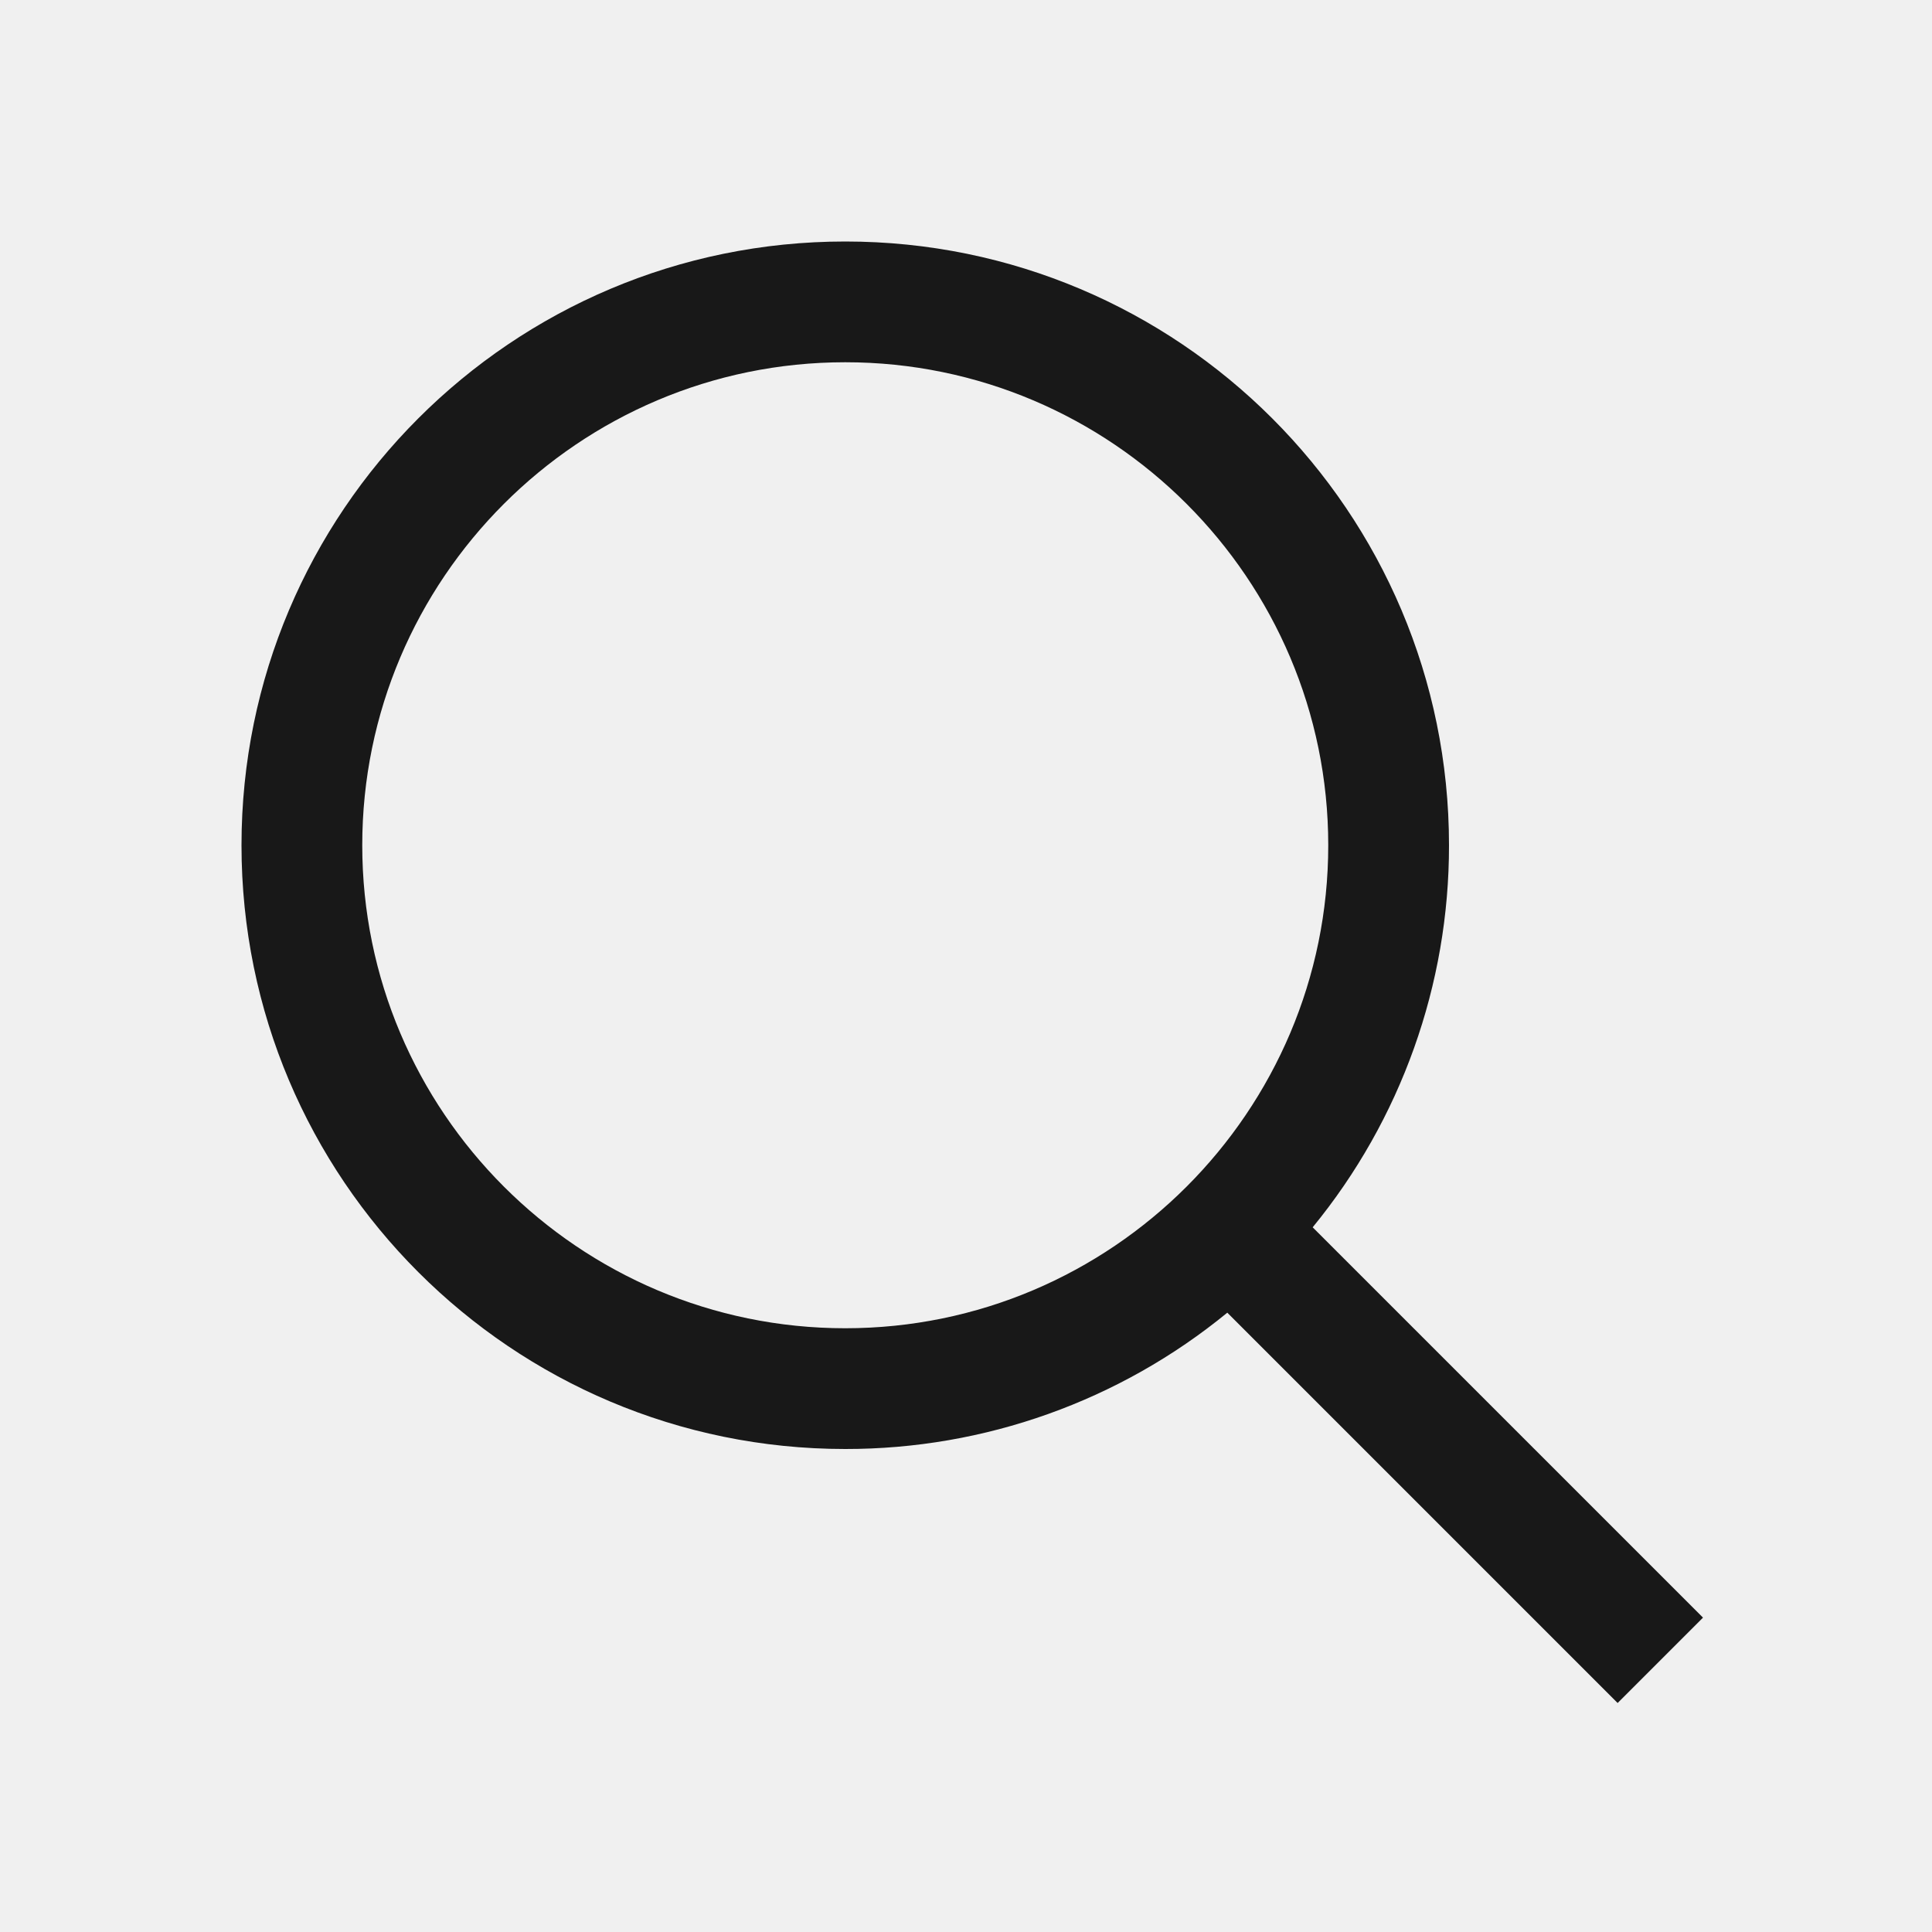
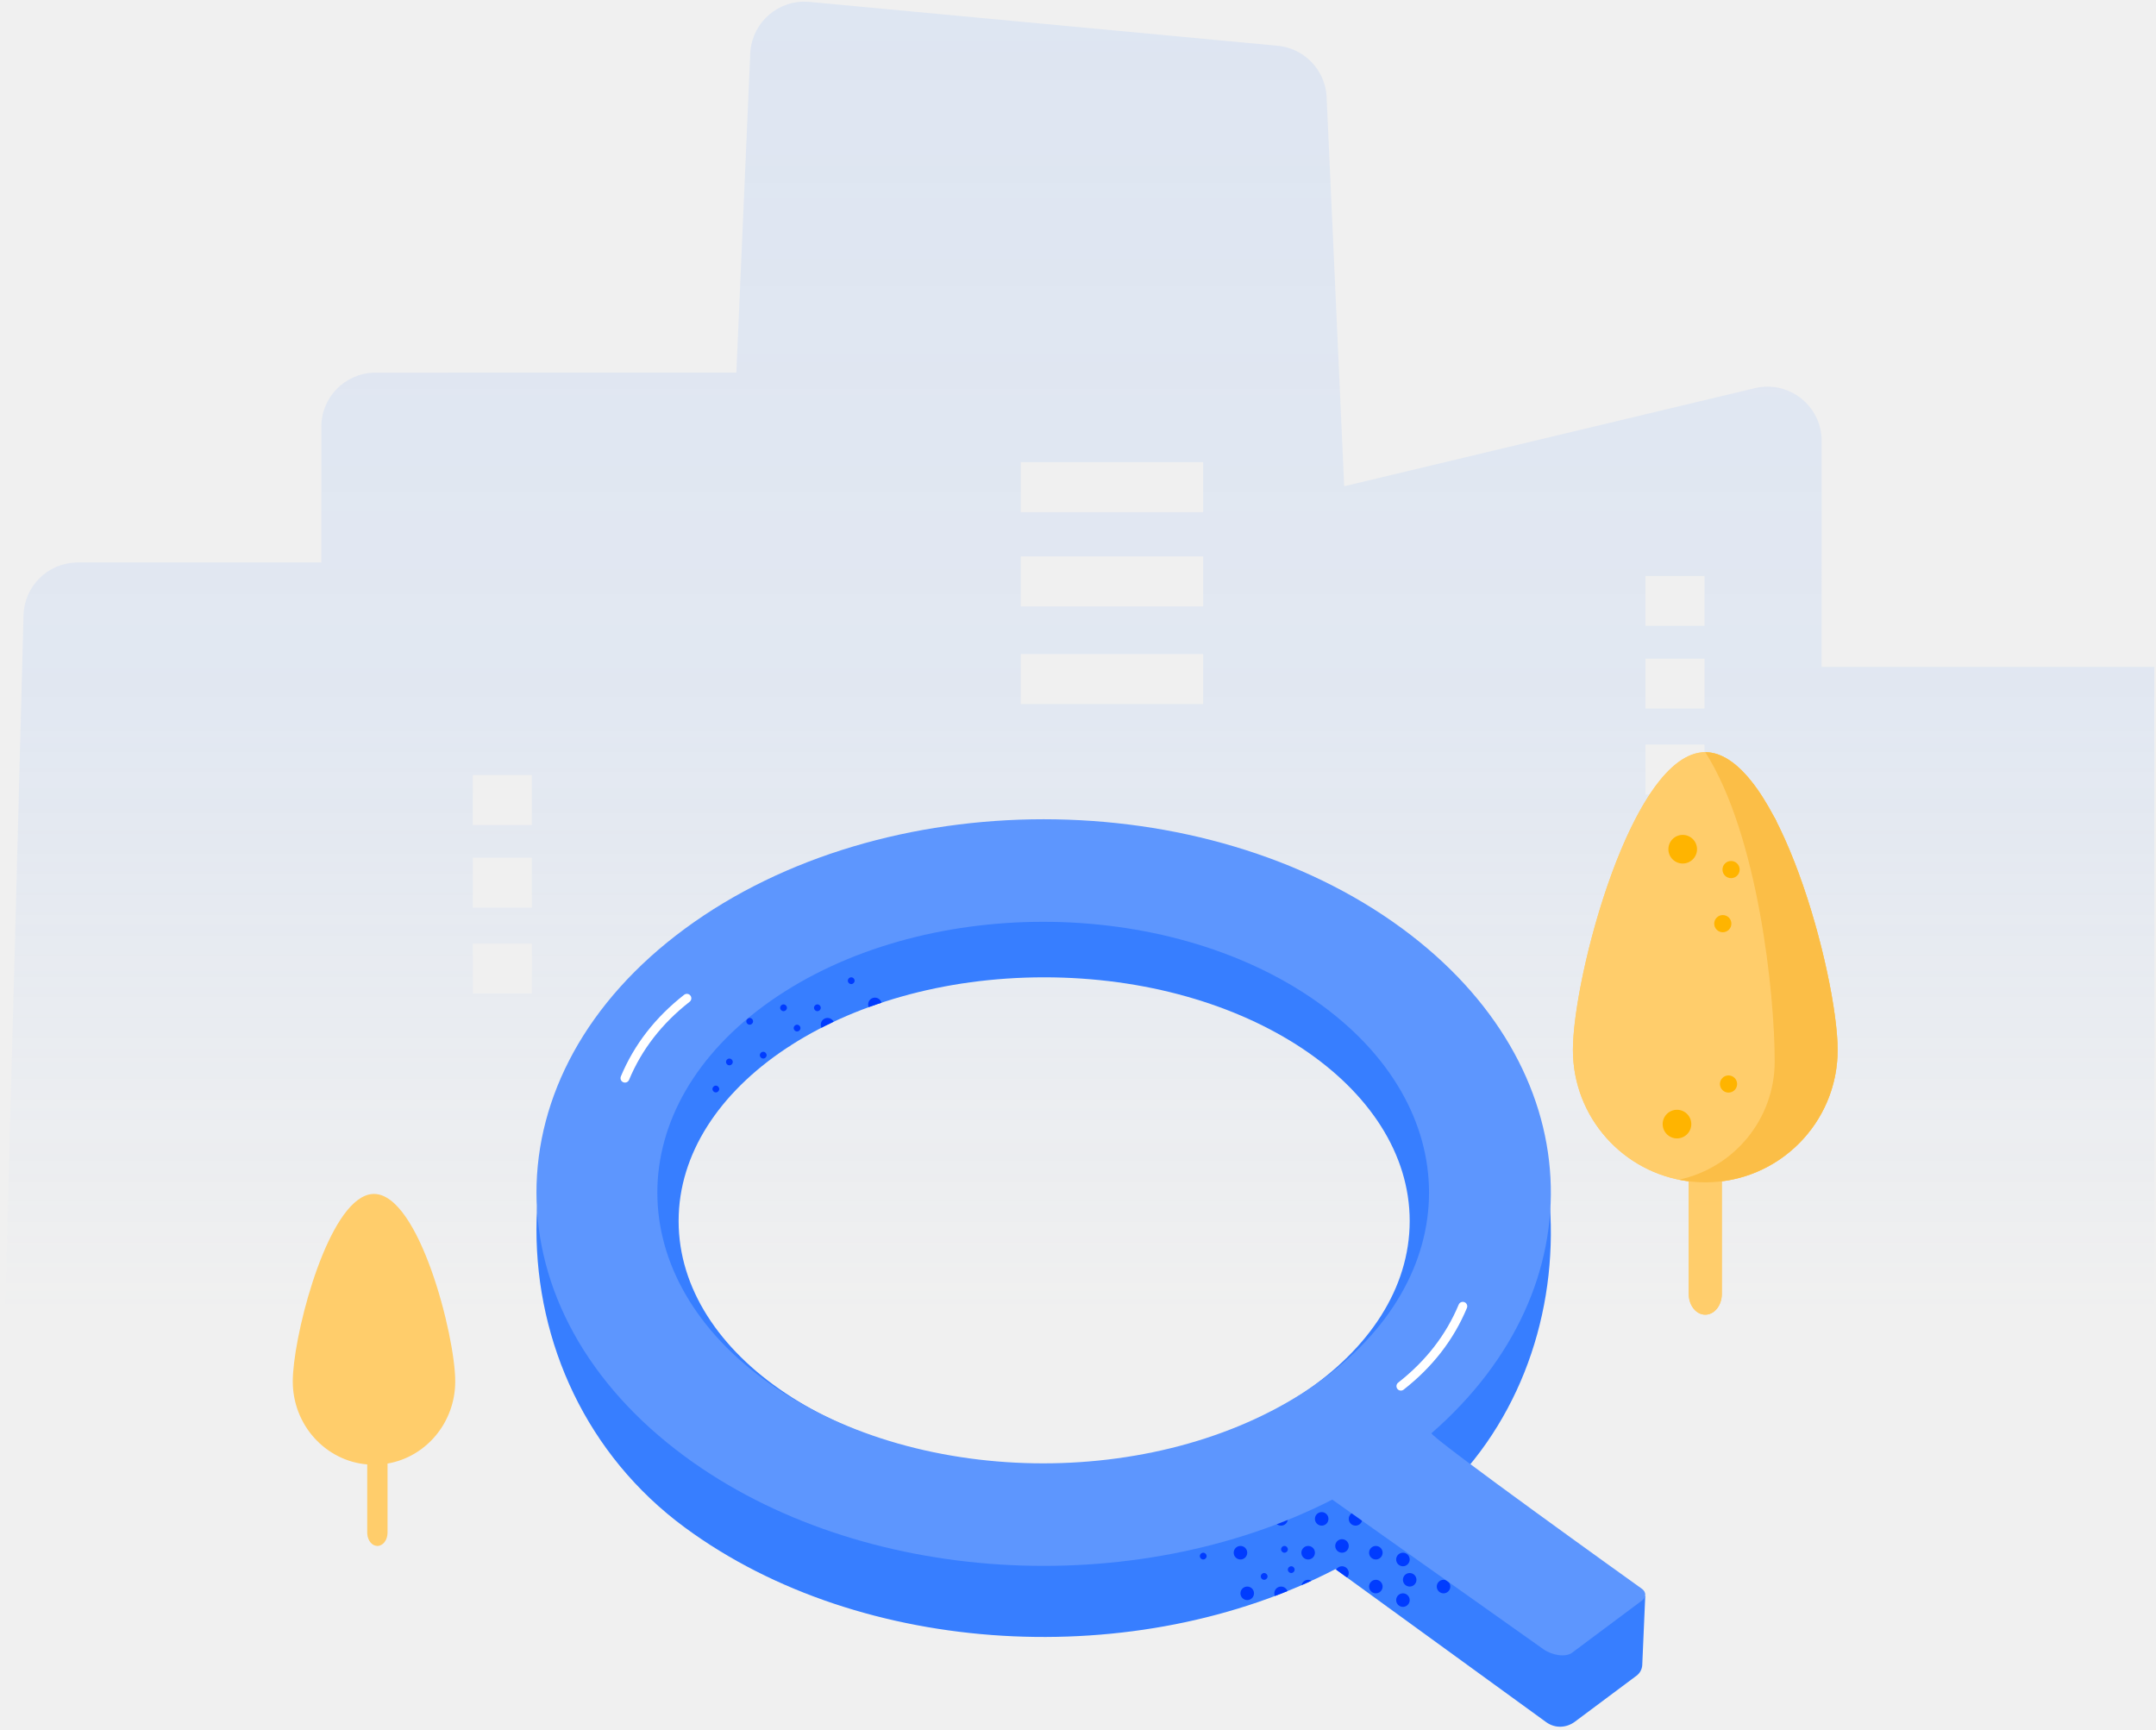
- <svg xmlns="http://www.w3.org/2000/svg" t="1634539914873" class="icon" viewBox="0 0 1024 1024" version="1.1" p-id="5040" width="128" height="128">
+ <svg xmlns="http://www.w3.org/2000/svg" xmlns:xlink="http://www.w3.org/1999/xlink" width="364px" height="292px" viewBox="0 0 364 292" version="1.1">
  <defs>
-     <style type="text/css" />
+     <linearGradient x1="50%" y1="-116.862%" x2="50%" y2="90.764%" id="linearGradient-1">
+       <stop stop-color="#72A7FD" stop-opacity="0.207" offset="0%" />
+       <stop stop-color="#72A7FD" stop-opacity="0.115" offset="80.072%" />
+       <stop stop-color="#72A7FD" stop-opacity="0" offset="100%" />
+     </linearGradient>
+     <path d="M146.183,18.461 C177.888,41.797 179.532,90.31 151.114,115.075 C150.725,115.414 166.14,127.97 176.613,135.512 C177.727,136.314 181.256,134.659 187.2,130.547 L186.693,142.197 C186.662,142.917 186.308,143.585 185.731,144.016 C182.26,146.606 178.789,149.196 175.319,151.786 C173.914,152.834 171.999,152.971 170.465,151.858 C146.746,134.635 134.887,126.024 134.887,126.024 C101.473,143.357 54.974,141.024 25.083,119.023 C-8.361,94.408 -8.361,43.073 25.083,18.461 C58.526,-6.154 112.74,-6.154 146.183,18.461 Z M85.714,26.114 C51.63,26.114 24,44.535 24,67.257 C24,89.98 51.63,108.4 85.714,108.4 C119.798,108.4 147.429,89.98 147.429,67.257 C147.429,44.535 119.798,26.114 85.714,26.114 Z" id="path-2" />
  </defs>
-   <path d="M192 448c0-141.152 114.848-256 256-256s256 114.848 256 256-114.848 256-256 256-256-114.848-256-256z m710.624 409.376l-206.88-206.88A318.784 318.784 0 0 0 768 448c0-176.736-143.264-320-320-320S128 271.264 128 448s143.264 320 320 320a318.784 318.784 0 0 0 202.496-72.256l206.88 206.88 45.248-45.248z" fill="#181818" p-id="5041" />
+   <g stroke="none" stroke-width="1" fill="none" fill-rule="evenodd">
+     <g transform="translate(-193, -371)">
+       <g transform="translate(175, 320)">
+         <g>
+           <rect fill="#FFFFFF" opacity="0" x="0" y="0" width="400" height="400" />
+           <g transform="translate(18.28571, 50.28571)" fill="url(#linearGradient-1)">
+             <path d="M157.964,244.661 L0,244.661 L3.689,104.58 C3.817,99.714 7.73,95.819 12.564,95.681 L12.829,95.677 L53.964,95.677 L53.964,72.771 C53.964,67.81 57.915,63.772 62.842,63.632 L63.107,63.628 L124.035,63.627 L126.379,9.74 C126.386,9.588 126.396,9.437 126.41,9.285 C126.873,4.346 131.183,0.694 136.102,1.014 L136.366,1.035 L215.41,8.438 C219.863,8.855 223.346,12.427 223.675,16.861 L223.691,17.128 L226.658,82.806 L296,66.245 C296.696,66.079 297.409,65.995 298.124,65.995 C303.085,65.995 307.123,69.946 307.263,74.873 L307.267,75.138 L307.266,113.301 L363.429,113.302 L363.429,243.566 L307.266,243.565 L307.267,243.567 L224.883,243.567 L224.882,243.563 L157.964,243.563 L157.964,244.661 Z M89.503,160.03 L79.535,160.03 L79.535,168.466 L89.503,168.466 L89.503,160.03 Z M89.503,145.523 L79.535,145.523 L79.535,153.958 L89.503,153.958 L89.503,145.523 Z M287.488,140.374 L277.521,140.374 L277.521,148.805 L287.488,148.805 L287.488,140.374 Z M89.503,131.567 L79.535,131.567 L79.535,140.003 L89.503,140.003 L89.503,131.567 Z M287.488,126.414 L277.521,126.414 L277.521,134.846 L287.488,134.846 L287.488,126.414 Z M287.488,111.911 L277.521,111.911 L277.521,120.343 L287.488,120.343 L287.488,111.911 Z M202.845,111.134 L172.045,111.134 L172.045,119.57 L202.845,119.57 L202.845,111.134 Z M287.488,97.948 L277.521,97.948 L277.521,106.384 L287.488,106.384 L287.488,97.948 Z M202.845,94.658 L172.045,94.658 L172.045,103.094 L202.845,103.094 L202.845,94.658 Z M202.845,78.746 L172.045,78.746 L172.045,87.182 L202.845,87.182 L202.845,78.746 Z" />
+           </g>
+           <g transform="translate(108.5714, 188.5714)">
+             <g transform="translate(0, 1.314286)">
+               <mask id="mask-3" fill="white">
+                 <use xlink:href="#path-2" />
+               </mask>
+               <use fill="#377EFF" xlink:href="#path-2" />
+               <path d="M131.429,134.686 C132.06,134.686 132.571,135.197 132.571,135.829 C132.571,136.46 132.06,136.971 131.429,136.971 C130.797,136.971 130.286,136.46 130.286,135.829 C130.286,135.197 130.797,134.686 131.429,134.686 Z M137.143,134.686 C137.774,134.686 138.286,135.197 138.286,135.829 C138.286,136.46 137.774,136.971 137.143,136.971 C136.512,136.971 136,136.46 136,135.829 C136,135.197 136.512,134.686 137.143,134.686 Z M128,133.543 C128.631,133.543 129.143,134.055 129.143,134.686 C129.143,135.317 128.631,135.829 128,135.829 C127.369,135.829 126.857,135.317 126.857,134.686 C126.857,134.055 127.369,133.543 128,133.543 Z M122.286,133.543 C122.917,133.543 123.429,134.055 123.429,134.686 C123.429,135.317 122.917,135.829 122.286,135.829 C121.655,135.829 121.143,135.317 121.143,134.686 C121.143,134.055 121.655,133.543 122.286,133.543 Z M143.429,132.4 C143.744,132.4 144,132.656 144,132.971 C144,133.287 143.744,133.543 143.429,133.543 C143.113,133.543 142.857,133.287 142.857,132.971 C142.857,132.656 143.113,132.4 143.429,132.4 Z M134.286,131.257 C134.601,131.257 134.857,131.513 134.857,131.829 C134.857,132.144 134.601,132.4 134.286,132.4 C133.97,132.4 133.714,132.144 133.714,131.829 C133.714,131.513 133.97,131.257 134.286,131.257 Z M146.286,130.114 C146.917,130.114 147.429,130.626 147.429,131.257 C147.429,131.888 146.917,132.4 146.286,132.4 C145.655,132.4 145.143,131.888 145.143,131.257 C145.143,130.626 145.655,130.114 146.286,130.114 Z M139.429,130.114 C140.06,130.114 140.571,130.626 140.571,131.257 C140.571,131.888 140.06,132.4 139.429,132.4 C138.797,132.4 138.286,131.888 138.286,131.257 C138.286,130.626 138.797,130.114 139.429,130.114 Z M120,128.971 C120.631,128.971 121.143,129.483 121.143,130.114 C121.143,130.745 120.631,131.257 120,131.257 C119.369,131.257 118.857,130.745 118.857,130.114 C118.857,129.483 119.369,128.971 120,128.971 Z M125.714,128.971 C126.345,128.971 126.857,129.483 126.857,130.114 C126.857,130.745 126.345,131.257 125.714,131.257 C125.083,131.257 124.571,130.745 124.571,130.114 C124.571,129.483 125.083,128.971 125.714,128.971 Z M141.714,127.829 L141.839,127.835 C142.411,127.897 142.857,128.382 142.857,128.971 C142.857,129.603 142.345,130.114 141.714,130.114 C141.083,130.114 140.571,129.603 140.571,128.971 C140.571,128.34 141.083,127.829 141.714,127.829 L141.714,127.829 Z M153.143,127.829 C153.774,127.829 154.286,128.34 154.286,128.971 C154.286,129.603 153.774,130.114 153.143,130.114 C152.512,130.114 152,129.603 152,128.971 C152,128.34 152.512,127.829 153.143,127.829 Z M130.286,127.829 C130.917,127.829 131.429,128.34 131.429,128.971 C131.429,129.603 130.917,130.114 130.286,130.114 C129.655,130.114 129.143,129.603 129.143,128.971 C129.143,128.34 129.655,127.829 130.286,127.829 Z M147.429,126.686 C148.06,126.686 148.571,127.197 148.571,127.829 C148.571,128.46 148.06,128.971 147.429,128.971 C146.797,128.971 146.286,128.46 146.286,127.829 C146.286,127.197 146.797,126.686 147.429,126.686 Z M136,125.543 C136.631,125.543 137.143,126.055 137.143,126.686 C137.143,127.317 136.631,127.829 136,127.829 C135.369,127.829 134.857,127.317 134.857,126.686 C134.857,126.055 135.369,125.543 136,125.543 Z M122.857,126.686 C123.173,126.686 123.429,126.942 123.429,127.257 C123.429,127.573 123.173,127.829 122.857,127.829 C122.542,127.829 122.286,127.573 122.286,127.257 C122.286,126.942 122.542,126.686 122.857,126.686 Z M127.429,125.543 C127.744,125.543 128,125.799 128,126.114 C128,126.43 127.744,126.686 127.429,126.686 C127.113,126.686 126.857,126.43 126.857,126.114 C126.857,125.799 127.113,125.543 127.429,125.543 Z M146.286,123.257 C146.917,123.257 147.429,123.769 147.429,124.4 C147.429,125.031 146.917,125.543 146.286,125.543 C145.655,125.543 145.143,125.031 145.143,124.4 C145.143,123.769 145.655,123.257 146.286,123.257 Z M130.286,122.114 L130.41,122.121 C130.983,122.183 131.429,122.668 131.429,123.257 C131.429,123.888 130.917,124.4 130.286,124.4 C129.655,124.4 129.143,123.888 129.143,123.257 C129.143,122.626 129.655,122.114 130.286,122.114 L130.286,122.114 Z M141.714,122.114 C142.345,122.114 142.857,122.626 142.857,123.257 C142.857,123.888 142.345,124.4 141.714,124.4 C141.083,124.4 140.571,123.888 140.571,123.257 C140.571,122.626 141.083,122.114 141.714,122.114 Z M118.857,122.114 C119.488,122.114 120,122.626 120,123.257 C120,123.888 119.488,124.4 118.857,124.4 C118.226,124.4 117.714,123.888 117.714,123.257 C117.714,122.626 118.226,122.114 118.857,122.114 Z M155.429,122.114 C156.06,122.114 156.571,122.626 156.571,123.257 C156.571,123.888 156.06,124.4 155.429,124.4 C154.797,124.4 154.286,123.888 154.286,123.257 C154.286,122.626 154.797,122.114 155.429,122.114 Z M149.714,122.114 C150.345,122.114 150.857,122.626 150.857,123.257 C150.857,123.888 150.345,124.4 149.714,124.4 C149.083,124.4 148.571,123.888 148.571,123.257 C148.571,122.626 149.083,122.114 149.714,122.114 Z M112.571,123.257 C112.887,123.257 113.143,123.513 113.143,123.829 C113.143,124.144 112.887,124.4 112.571,124.4 C112.256,124.4 112,124.144 112,123.829 C112,123.513 112.256,123.257 112.571,123.257 Z M126.286,122.114 C126.601,122.114 126.857,122.37 126.857,122.686 C126.857,123.001 126.601,123.257 126.286,123.257 C125.97,123.257 125.714,123.001 125.714,122.686 C125.714,122.37 125.97,122.114 126.286,122.114 Z M136,120.971 C136.631,120.971 137.143,121.483 137.143,122.114 C137.143,122.745 136.631,123.257 136,123.257 C135.369,123.257 134.857,122.745 134.857,122.114 C134.857,121.483 135.369,120.971 136,120.971 Z M154.286,117.543 C154.917,117.543 155.429,118.055 155.429,118.686 C155.429,119.317 154.917,119.829 154.286,119.829 C153.655,119.829 153.143,119.317 153.143,118.686 C153.143,118.055 153.655,117.543 154.286,117.543 Z M142.857,117.543 C143.488,117.543 144,118.055 144,118.686 C144,119.317 143.488,119.829 142.857,119.829 C142.226,119.829 141.714,119.317 141.714,118.686 C141.714,118.055 142.226,117.543 142.857,117.543 Z M114.857,118.686 C115.173,118.686 115.429,118.942 115.429,119.257 C115.429,119.573 115.173,119.829 114.857,119.829 C114.542,119.829 114.286,119.573 114.286,119.257 C114.286,118.942 114.542,118.686 114.857,118.686 Z M120.571,117.543 C120.887,117.543 121.143,117.799 121.143,118.114 C121.143,118.43 120.887,118.686 120.571,118.686 C120.256,118.686 120,118.43 120,118.114 C120,117.799 120.256,117.543 120.571,117.543 Z M138.286,116.4 C138.917,116.4 139.429,116.912 139.429,117.543 C139.429,118.174 138.917,118.686 138.286,118.686 C137.655,118.686 137.143,118.174 137.143,117.543 C137.143,116.912 137.655,116.4 138.286,116.4 Z M132.571,116.4 C133.203,116.4 133.714,116.912 133.714,117.543 C133.714,118.174 133.203,118.686 132.571,118.686 C131.94,118.686 131.429,118.174 131.429,117.543 C131.429,116.912 131.94,116.4 132.571,116.4 Z M125.714,116.4 C126.345,116.4 126.857,116.912 126.857,117.543 C126.857,118.174 126.345,118.686 125.714,118.686 C125.083,118.686 124.571,118.174 124.571,117.543 C124.571,116.912 125.083,116.4 125.714,116.4 Z M142.857,111.829 C143.488,111.829 144,112.34 144,112.971 C144,113.603 143.488,114.114 142.857,114.114 C142.226,114.114 141.714,113.603 141.714,112.971 C141.714,112.34 142.226,111.829 142.857,111.829 Z M131.429,111.829 C132.06,111.829 132.571,112.34 132.571,112.971 C132.571,113.603 132.06,114.114 131.429,114.114 C130.797,114.114 130.286,113.603 130.286,112.971 C130.286,112.34 130.797,111.829 131.429,111.829 Z M126.286,112.971 C126.601,112.971 126.857,113.227 126.857,113.543 C126.857,113.858 126.601,114.114 126.286,114.114 C125.97,114.114 125.714,113.858 125.714,113.543 C125.714,113.227 125.97,112.971 126.286,112.971 Z M118.286,111.829 C118.601,111.829 118.857,112.084 118.857,112.4 C118.857,112.716 118.601,112.971 118.286,112.971 C117.97,112.971 117.714,112.716 117.714,112.4 C117.714,112.084 117.97,111.829 118.286,111.829 Z M109.143,111.829 C109.458,111.829 109.714,112.084 109.714,112.4 C109.714,112.716 109.458,112.971 109.143,112.971 C108.827,112.971 108.571,112.716 108.571,112.4 C108.571,112.084 108.827,111.829 109.143,111.829 Z M139.429,108.4 C140.06,108.4 140.571,108.912 140.571,109.543 C140.571,110.174 140.06,110.686 139.429,110.686 C138.797,110.686 138.286,110.174 138.286,109.543 C138.286,108.912 138.797,108.4 139.429,108.4 Z M124,109.543 C124.316,109.543 124.571,109.799 124.571,110.114 C124.571,110.43 124.316,110.686 124,110.686 C123.684,110.686 123.429,110.43 123.429,110.114 C123.429,109.799 123.684,109.543 124,109.543 Z M129.714,109.543 C130.03,109.543 130.286,109.799 130.286,110.114 C130.286,110.43 130.03,110.686 129.714,110.686 C129.399,110.686 129.143,110.43 129.143,110.114 C129.143,109.799 129.399,109.543 129.714,109.543 Z M135.429,104.971 C135.744,104.971 136,105.227 136,105.543 C136,105.858 135.744,106.114 135.429,106.114 C135.113,106.114 134.857,105.858 134.857,105.543 C134.857,105.227 135.113,104.971 135.429,104.971 Z M112.571,103.829 C112.887,103.829 113.143,104.084 113.143,104.4 C113.143,104.716 112.887,104.971 112.571,104.971 C112.256,104.971 112,104.716 112,104.4 C112,104.084 112.256,103.829 112.571,103.829 Z M101.143,100.4 C101.458,100.4 101.714,100.656 101.714,100.971 C101.714,101.287 101.458,101.543 101.143,101.543 C100.827,101.543 100.571,101.287 100.571,100.971 C100.571,100.656 100.827,100.4 101.143,100.4 Z M124,99.257 C124.316,99.257 124.571,99.513 124.571,99.829 C124.571,100.144 124.316,100.4 124,100.4 C123.684,100.4 123.429,100.144 123.429,99.829 C123.429,99.513 123.684,99.257 124,99.257 Z" fill="#003CFF" mask="url(#mask-3)" />
+               <path d="M49.143,55.829 C49.774,55.829 50.286,56.34 50.286,56.971 C50.286,57.603 49.774,58.114 49.143,58.114 C48.512,58.114 48,57.603 48,56.971 C48,56.34 48.512,55.829 49.143,55.829 Z M54.857,55.829 C55.488,55.829 56,56.34 56,56.971 C56,57.603 55.488,58.114 54.857,58.114 C54.226,58.114 53.714,57.603 53.714,56.971 C53.714,56.34 54.226,55.829 54.857,55.829 Z M45.714,54.686 C46.345,54.686 46.857,55.197 46.857,55.829 C46.857,56.46 46.345,56.971 45.714,56.971 C45.083,56.971 44.571,56.46 44.571,55.829 C44.571,55.197 45.083,54.686 45.714,54.686 Z M40,54.686 C40.631,54.686 41.143,55.197 41.143,55.829 C41.143,56.46 40.631,56.971 40,56.971 C39.369,56.971 38.857,56.46 38.857,55.829 C38.857,55.197 39.369,54.686 40,54.686 Z M61.143,53.543 C61.458,53.543 61.714,53.799 61.714,54.114 C61.714,54.43 61.458,54.686 61.143,54.686 C60.827,54.686 60.571,54.43 60.571,54.114 C60.571,53.799 60.827,53.543 61.143,53.543 Z M52,52.4 C52.316,52.4 52.571,52.656 52.571,52.971 C52.571,53.287 52.316,53.543 52,53.543 C51.684,53.543 51.429,53.287 51.429,52.971 C51.429,52.656 51.684,52.4 52,52.4 Z M64,51.257 C64.631,51.257 65.143,51.769 65.143,52.4 C65.143,53.031 64.631,53.543 64,53.543 C63.369,53.543 62.857,53.031 62.857,52.4 C62.857,51.769 63.369,51.257 64,51.257 Z M57.143,51.257 C57.774,51.257 58.286,51.769 58.286,52.4 C58.286,53.031 57.774,53.543 57.143,53.543 C56.512,53.543 56,53.031 56,52.4 C56,51.769 56.512,51.257 57.143,51.257 Z M37.714,50.114 C38.345,50.114 38.857,50.626 38.857,51.257 C38.857,51.888 38.345,52.4 37.714,52.4 C37.083,52.4 36.571,51.888 36.571,51.257 C36.571,50.626 37.083,50.114 37.714,50.114 Z M43.429,50.114 C44.06,50.114 44.571,50.626 44.571,51.257 C44.571,51.888 44.06,52.4 43.429,52.4 C42.797,52.4 42.286,51.888 42.286,51.257 C42.286,50.626 42.797,50.114 43.429,50.114 Z M59.429,48.971 L59.553,48.978 C60.126,49.04 60.571,49.525 60.571,50.114 C60.571,50.745 60.06,51.257 59.429,51.257 C58.797,51.257 58.286,50.745 58.286,50.114 C58.286,49.483 58.797,48.971 59.429,48.971 L59.429,48.971 Z M70.857,48.971 C71.488,48.971 72,49.483 72,50.114 C72,50.745 71.488,51.257 70.857,51.257 C70.226,51.257 69.714,50.745 69.714,50.114 C69.714,49.483 70.226,48.971 70.857,48.971 Z M48,48.971 C48.631,48.971 49.143,49.483 49.143,50.114 C49.143,50.745 48.631,51.257 48,51.257 C47.369,51.257 46.857,50.745 46.857,50.114 C46.857,49.483 47.369,48.971 48,48.971 Z M65.143,47.829 C65.774,47.829 66.286,48.34 66.286,48.971 C66.286,49.603 65.774,50.114 65.143,50.114 C64.512,50.114 64,49.603 64,48.971 C64,48.34 64.512,47.829 65.143,47.829 Z M53.714,46.686 C54.345,46.686 54.857,47.197 54.857,47.829 C54.857,48.46 54.345,48.971 53.714,48.971 C53.083,48.971 52.571,48.46 52.571,47.829 C52.571,47.197 53.083,46.686 53.714,46.686 Z M40.571,47.829 C40.887,47.829 41.143,48.084 41.143,48.4 C41.143,48.716 40.887,48.971 40.571,48.971 C40.256,48.971 40,48.716 40,48.4 C40,48.084 40.256,47.829 40.571,47.829 Z M45.143,46.686 C45.458,46.686 45.714,46.942 45.714,47.257 C45.714,47.573 45.458,47.829 45.143,47.829 C44.827,47.829 44.571,47.573 44.571,47.257 C44.571,46.942 44.827,46.686 45.143,46.686 Z M64,44.4 C64.631,44.4 65.143,44.912 65.143,45.543 C65.143,46.174 64.631,46.686 64,46.686 C63.369,46.686 62.857,46.174 62.857,45.543 C62.857,44.912 63.369,44.4 64,44.4 Z M48,43.257 L48.125,43.264 C48.697,43.326 49.143,43.811 49.143,44.4 C49.143,45.031 48.631,45.543 48,45.543 C47.369,45.543 46.857,45.031 46.857,44.4 C46.857,43.769 47.369,43.257 48,43.257 L48,43.257 Z M59.429,43.257 C60.06,43.257 60.571,43.769 60.571,44.4 C60.571,45.031 60.06,45.543 59.429,45.543 C58.797,45.543 58.286,45.031 58.286,44.4 C58.286,43.769 58.797,43.257 59.429,43.257 Z M36.571,43.257 C37.203,43.257 37.714,43.769 37.714,44.4 C37.714,45.031 37.203,45.543 36.571,45.543 C35.94,45.543 35.429,45.031 35.429,44.4 C35.429,43.769 35.94,43.257 36.571,43.257 Z M73.143,43.257 C73.774,43.257 74.286,43.769 74.286,44.4 C74.286,45.031 73.774,45.543 73.143,45.543 C72.512,45.543 72,45.031 72,44.4 C72,43.769 72.512,43.257 73.143,43.257 Z M67.429,43.257 C68.06,43.257 68.571,43.769 68.571,44.4 C68.571,45.031 68.06,45.543 67.429,45.543 C66.797,45.543 66.286,45.031 66.286,44.4 C66.286,43.769 66.797,43.257 67.429,43.257 Z M30.286,44.4 C30.601,44.4 30.857,44.656 30.857,44.971 C30.857,45.287 30.601,45.543 30.286,45.543 C29.97,45.543 29.714,45.287 29.714,44.971 C29.714,44.656 29.97,44.4 30.286,44.4 Z M44,43.257 C44.316,43.257 44.571,43.513 44.571,43.829 C44.571,44.144 44.316,44.4 44,44.4 C43.684,44.4 43.429,44.144 43.429,43.829 C43.429,43.513 43.684,43.257 44,43.257 Z M53.714,42.114 C54.345,42.114 54.857,42.626 54.857,43.257 C54.857,43.888 54.345,44.4 53.714,44.4 C53.083,44.4 52.571,43.888 52.571,43.257 C52.571,42.626 53.083,42.114 53.714,42.114 Z M72,38.686 C72.631,38.686 73.143,39.197 73.143,39.829 C73.143,40.46 72.631,40.971 72,40.971 C71.369,40.971 70.857,40.46 70.857,39.829 C70.857,39.197 71.369,38.686 72,38.686 Z M60.571,38.686 C61.203,38.686 61.714,39.197 61.714,39.829 C61.714,40.46 61.203,40.971 60.571,40.971 C59.94,40.971 59.429,40.46 59.429,39.829 C59.429,39.197 59.94,38.686 60.571,38.686 Z M32.571,39.829 C32.887,39.829 33.143,40.084 33.143,40.4 C33.143,40.716 32.887,40.971 32.571,40.971 C32.256,40.971 32,40.716 32,40.4 C32,40.084 32.256,39.829 32.571,39.829 Z M38.286,38.686 C38.601,38.686 38.857,38.942 38.857,39.257 C38.857,39.573 38.601,39.829 38.286,39.829 C37.97,39.829 37.714,39.573 37.714,39.257 C37.714,38.942 37.97,38.686 38.286,38.686 Z M56,37.543 C56.631,37.543 57.143,38.055 57.143,38.686 C57.143,39.317 56.631,39.829 56,39.829 C55.369,39.829 54.857,39.317 54.857,38.686 C54.857,38.055 55.369,37.543 56,37.543 Z M50.286,37.543 C50.917,37.543 51.429,38.055 51.429,38.686 C51.429,39.317 50.917,39.829 50.286,39.829 C49.655,39.829 49.143,39.317 49.143,38.686 C49.143,38.055 49.655,37.543 50.286,37.543 Z M43.429,37.543 C44.06,37.543 44.571,38.055 44.571,38.686 C44.571,39.317 44.06,39.829 43.429,39.829 C42.797,39.829 42.286,39.317 42.286,38.686 C42.286,38.055 42.797,37.543 43.429,37.543 Z M60.571,32.971 C61.203,32.971 61.714,33.483 61.714,34.114 C61.714,34.745 61.203,35.257 60.571,35.257 C59.94,35.257 59.429,34.745 59.429,34.114 C59.429,33.483 59.94,32.971 60.571,32.971 Z M49.143,32.971 C49.774,32.971 50.286,33.483 50.286,34.114 C50.286,34.745 49.774,35.257 49.143,35.257 C48.512,35.257 48,34.745 48,34.114 C48,33.483 48.512,32.971 49.143,32.971 Z M44,34.114 C44.316,34.114 44.571,34.37 44.571,34.686 C44.571,35.001 44.316,35.257 44,35.257 C43.684,35.257 43.429,35.001 43.429,34.686 C43.429,34.37 43.684,34.114 44,34.114 Z M36,32.971 C36.316,32.971 36.571,33.227 36.571,33.543 C36.571,33.858 36.316,34.114 36,34.114 C35.684,34.114 35.429,33.858 35.429,33.543 C35.429,33.227 35.684,32.971 36,32.971 Z M26.857,32.971 C27.173,32.971 27.429,33.227 27.429,33.543 C27.429,33.858 27.173,34.114 26.857,34.114 C26.542,34.114 26.286,33.858 26.286,33.543 C26.286,33.227 26.542,32.971 26.857,32.971 Z M57.143,29.543 C57.774,29.543 58.286,30.055 58.286,30.686 C58.286,31.317 57.774,31.829 57.143,31.829 C56.512,31.829 56,31.317 56,30.686 C56,30.055 56.512,29.543 57.143,29.543 Z M41.714,30.686 C42.03,30.686 42.286,30.942 42.286,31.257 C42.286,31.573 42.03,31.829 41.714,31.829 C41.399,31.829 41.143,31.573 41.143,31.257 C41.143,30.942 41.399,30.686 41.714,30.686 Z M47.429,30.686 C47.744,30.686 48,30.942 48,31.257 C48,31.573 47.744,31.829 47.429,31.829 C47.113,31.829 46.857,31.573 46.857,31.257 C46.857,30.942 47.113,30.686 47.429,30.686 Z M53.143,26.114 C53.458,26.114 53.714,26.37 53.714,26.686 C53.714,27.001 53.458,27.257 53.143,27.257 C52.827,27.257 52.571,27.001 52.571,26.686 C52.571,26.37 52.827,26.114 53.143,26.114 Z M30.286,24.971 C30.601,24.971 30.857,25.227 30.857,25.543 C30.857,25.858 30.601,26.114 30.286,26.114 C29.97,26.114 29.714,25.858 29.714,25.543 C29.714,25.227 29.97,24.971 30.286,24.971 Z M18.857,21.543 C19.173,21.543 19.429,21.799 19.429,22.114 C19.429,22.43 19.173,22.686 18.857,22.686 C18.542,22.686 18.286,22.43 18.286,22.114 C18.286,21.799 18.542,21.543 18.857,21.543 Z M41.714,20.4 C42.03,20.4 42.286,20.656 42.286,20.971 C42.286,21.287 42.03,21.543 41.714,21.543 C41.399,21.543 41.143,21.287 41.143,20.971 C41.143,20.656 41.399,20.4 41.714,20.4 Z" fill="#003CFF" mask="url(#mask-3)" />
+             </g>
+             <path d="M186.642,130.668 C187.385,131.215 187.386,132.101 186.643,132.649 C181.396,136.565 177.461,139.502 174.838,141.46 C173.769,142.257 171.512,141.932 169.984,140.85 C146.236,124.022 134.362,115.608 134.362,115.608 C100.987,132.646 54.817,130.223 25.083,108.338 C-8.361,83.722 -8.361,43.816 25.083,19.204 C58.526,-5.411 112.74,-5.411 146.183,19.204 C177.888,42.54 179.532,79.624 151.114,104.389 C150.57,104.862 186.642,130.668 186.642,130.668 Z M39.489,31.445 C14.049,49.298 14.049,78.244 39.489,96.096 C64.929,113.946 106.177,113.946 131.618,96.096 C157.053,78.244 157.053,49.298 131.618,31.445 C106.177,13.592 64.929,13.592 39.489,31.445 Z" fill="#5D96FE" />
+             <path d="M12.724,41.871 C16.783,37.901 21.746,35.125 27.614,33.546" stroke="#FFFFFF" stroke-width="1.5" stroke-linecap="round" stroke-linejoin="round" transform="translate(20.16905, 37.7086) rotate(-23) translate(-20.16905, -37.7086) " />
+             <path d="M143.724,93.871 C147.783,89.901 152.746,87.125 158.614,85.546" stroke="#FFFFFF" stroke-width="1.5" stroke-linecap="round" stroke-linejoin="round" transform="translate(151.1691, 89.7086) scale(-1, -1) rotate(-23) translate(-151.1691, -89.7086) " />
+           </g>
+           <g transform="translate(67.42857, 252.5714)" fill="#FFCD6B">
+             <path d="M13.714,1.13686838e-13 C21.289,1.97344352e-07 27.429,23.88 27.429,31.648 C27.429,38.618 22.486,44.404 16,45.52 L16,57.191 C16,58.427 15.233,59.429 14.287,59.429 L14.286,59.429 C13.382,59.429 12.642,58.517 12.576,57.359 L12.571,57.191 L12.571,57.191 L12.571,45.666 C5.532,45.07 5.68434189e-14,39.022 5.68434189e-14,31.648 C5.68434189e-14,24.624 5.02,4.427 11.582,0.622 L11.678,0.568 L11.678,0.568 C11.705,0.553 11.732,0.538 11.759,0.523 L11.826,0.489 L11.826,0.489 L11.893,0.455 C11.926,0.438 11.96,0.422 11.993,0.406 C12.024,0.392 12.055,0.378 12.086,0.364 C12.126,0.346 12.165,0.329 12.204,0.313 C12.239,0.299 12.275,0.285 12.31,0.271 C12.347,0.257 12.384,0.243 12.421,0.23 L12.517,0.197 C12.556,0.184 12.594,0.173 12.632,0.161 L12.686,0.146 L12.686,0.146 L12.739,0.131 C12.774,0.122 12.81,0.113 12.846,0.104 C12.887,0.094 12.928,0.085 12.969,0.077 L13.054,0.06 L13.054,0.06 C13.106,0.051 13.159,0.042 13.212,0.035 C13.233,0.032 13.253,0.029 13.274,0.027 C13.327,0.02 13.381,0.015 13.435,0.011 C13.455,0.009 13.475,0.008 13.494,0.007 L13.604,0.002 L13.604,0.002 L13.714,1.13686838e-13 Z" />
+           </g>
+           <g transform="translate(283.4286, 177.1429)">
+             <path d="M22.475,0.847 C34.816,0.847 44.82,38.782 44.82,51.123 C44.82,62.518 36.291,71.921 25.268,73.295 L25.268,92.314 C25.268,94.246 24.018,95.813 22.476,95.813 L22.475,95.813 C20.986,95.814 19.769,94.354 19.686,92.513 L19.682,92.314 L19.682,92.314 L19.681,73.295 C8.659,71.921 0.13,62.518 0.13,51.123 C0.13,40.071 8.154,8.49 18.694,2.015 C18.712,2.006 18.73,1.995 18.748,1.984 C18.819,1.939 18.89,1.897 18.962,1.856 L19.05,1.808 L19.05,1.808 C19.263,1.688 19.477,1.58 19.692,1.482 C19.737,1.462 19.782,1.442 19.827,1.423 C19.887,1.396 19.947,1.371 20.007,1.347 C20.052,1.329 20.097,1.312 20.142,1.294 C20.212,1.267 20.282,1.241 20.352,1.217 C20.437,1.188 20.521,1.16 20.606,1.134 C20.646,1.122 20.687,1.11 20.727,1.098 C20.796,1.079 20.866,1.06 20.935,1.042 L21.06,1.012 L21.06,1.012 C21.14,0.993 21.221,0.976 21.303,0.96 C21.326,0.955 21.348,0.951 21.371,0.947 L21.388,0.944 C21.495,0.925 21.602,0.909 21.709,0.895 C21.734,0.892 21.758,0.889 21.783,0.886 C21.872,0.876 21.961,0.868 22.051,0.861 C22.082,0.859 22.113,0.857 22.144,0.856 L22.309,0.849 L22.309,0.849 L22.475,0.847 Z" fill="#FFCD6B" />
+             <path d="M22.475,0.847 C34.816,0.847 44.82,38.782 44.82,51.123 C44.82,62.518 36.291,71.921 25.268,73.295 L25.268,92.314 C25.268,94.246 24.018,95.813 22.476,95.813 C20.933,95.814 19.682,94.248 19.682,92.314 L19.682,73.295 C8.659,71.921 0.13,62.518 0.13,51.123 C0.13,38.782 10.134,0.847 22.475,0.847 Z" fill="#FFCD6B" />
+             <circle fill="#FFB400" cx="26.4" cy="56.869" r="1.45" />
+             <circle fill="#FFB400" cx="39.453" cy="58.319" r="1" />
+             <circle fill="#FFB400" cx="17.698" cy="63.637" r="2.417" />
+             <circle fill="#FFB400" cx="38.002" cy="51.068" r="2.417" />
+             <circle fill="#FFB400" cx="18.665" cy="17.228" r="2.417" />
+             <circle fill="#FFB400" cx="32.201" cy="13.36" r="2.417" />
+             <circle fill="#FFB400" cx="26.83" cy="20.666" r="1.45" />
+             <circle fill="#FFB400" cx="38.969" cy="31.731" r="2.417" />
+             <circle fill="#FFB400" cx="25.433" cy="29.797" r="1.45" />
+             <path d="M34.197,53.033 C34.197,62.858 27.263,71.05 18.025,73.02 C19.49,73.317 20.98,73.467 22.474,73.468 C34.815,73.468 44.819,63.464 44.819,51.123 C44.82,38.782 34.815,0.847 22.475,0.847 C31.422,14.877 34.197,41.738 34.197,53.033 Z" fill="#FBBE47" />
+           </g>
+         </g>
+       </g>
+     </g>
+   </g>
</svg>
